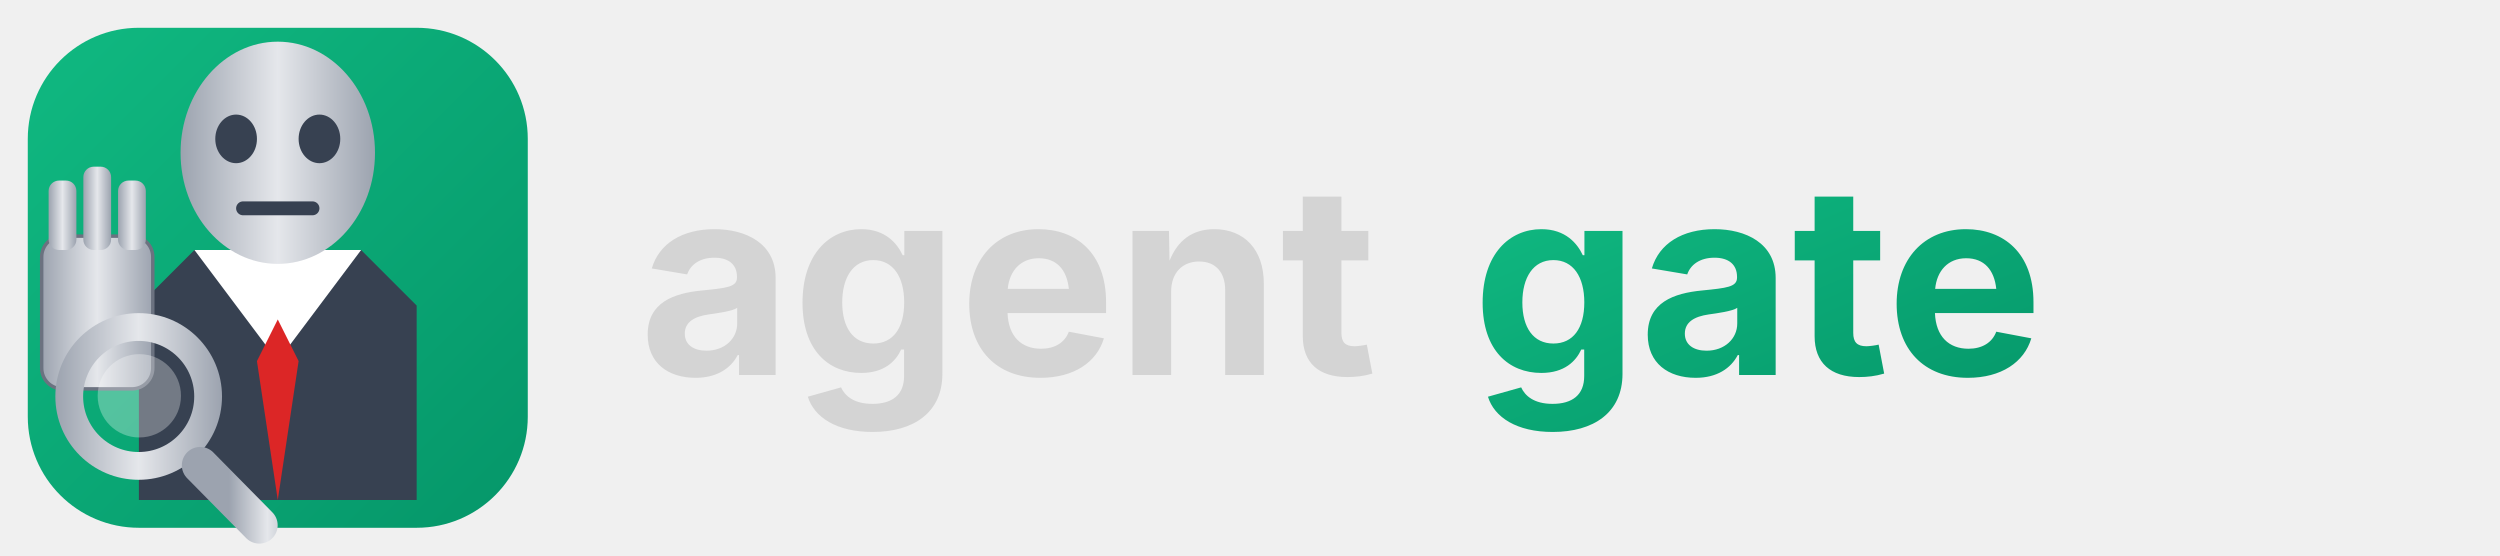
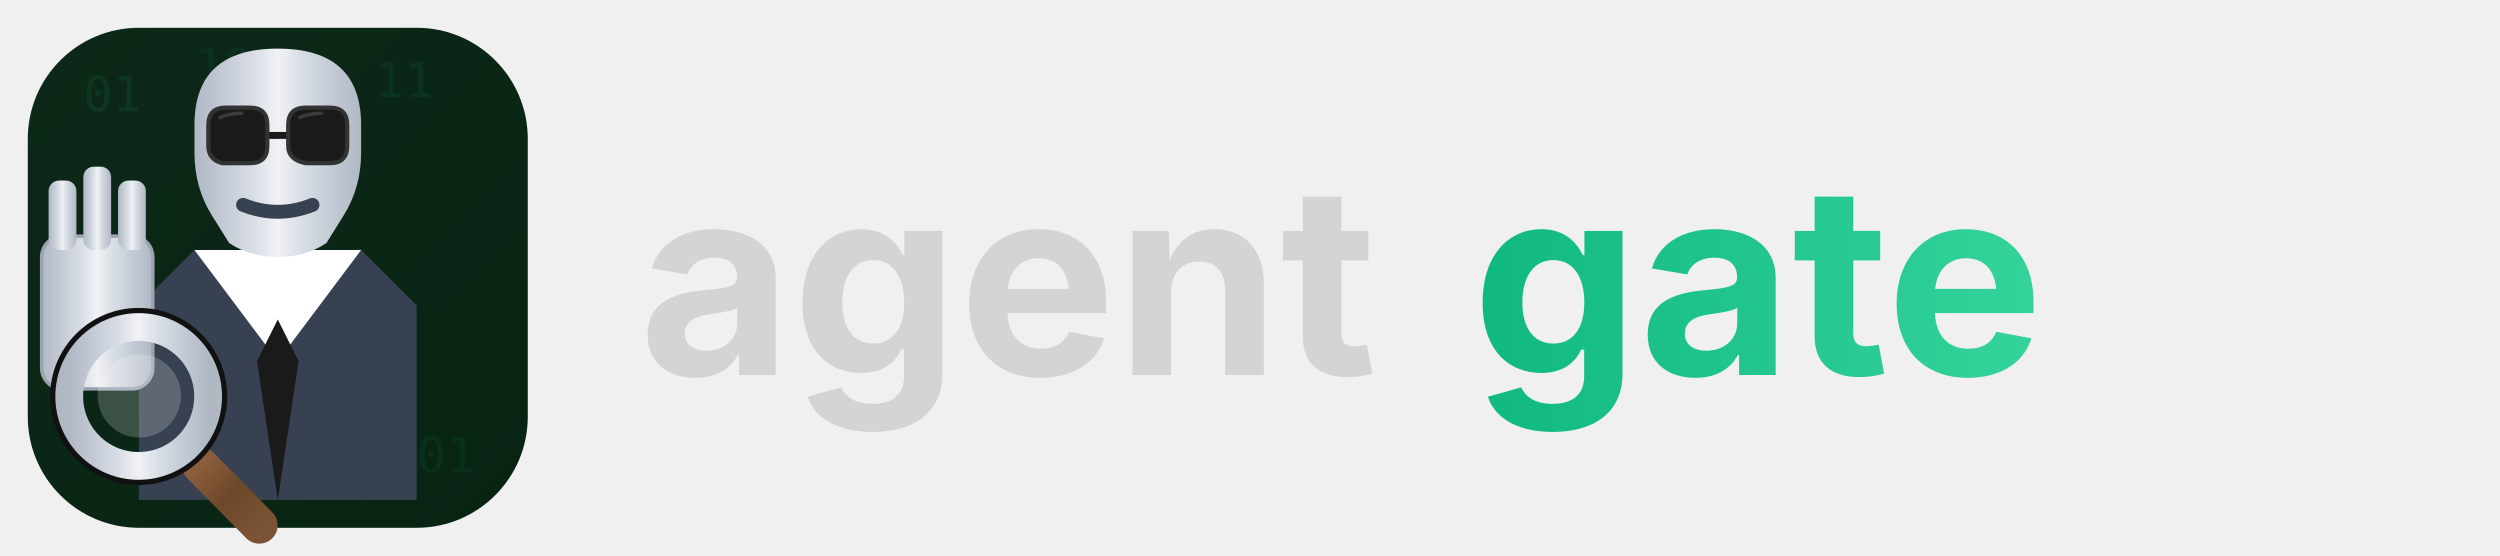
- <svg xmlns="http://www.w3.org/2000/svg" xmlns:xlink="http://www.w3.org/1999/xlink" viewBox="0 0 360 80" version="1.1" id="svg15">
-   <defs id="defs5">
-     <linearGradient id="logo-grad" x1="0%" y1="0%" x2="100%" y2="100%">
-       <stop offset="0%" style="stop-color:#10b981" id="stop1" />
-       <stop offset="100%" style="stop-color:#059669" id="stop2" />
+ <svg xmlns="http://www.w3.org/2000/svg" xmlns:xlink="http://www.w3.org/1999/xlink" viewBox="0 0 360 80">
+   <defs>
+     <linearGradient id="bg-grad" x1="0%" y1="0%" x2="100%" y2="100%">
+       <stop offset="0%" style="stop-color:#0d2818" />
+       <stop offset="100%" style="stop-color:#072413" />
    </linearGradient>
    <linearGradient id="metal" x1="0%" y1="0%" x2="100%" y2="0%">
-       <stop offset="0%" style="stop-color:#9ca3af" id="stop3" />
-       <stop offset="50%" style="stop-color:#e5e7eb" id="stop4" />
-       <stop offset="100%" style="stop-color:#9ca3af" id="stop5" />
+       <stop offset="0%" style="stop-color:#b0b8c4" />
+       <stop offset="35%" style="stop-color:#d8dde5" />
+       <stop offset="50%" style="stop-color:#f0f2f5" />
+       <stop offset="65%" style="stop-color:#d8dde5" />
+       <stop offset="100%" style="stop-color:#b0b8c4" />
    </linearGradient>
-     <linearGradient xlink:href="#metal" id="linearGradient15" x1="16" y1="52" x2="40" y2="52" gradientUnits="userSpaceOnUse" gradientTransform="translate(-8.030824,-6.910244)" />
-     <linearGradient xlink:href="#metal" id="linearGradient16" x1="31.464" y1="71.319" x2="41.952" y2="71.319" gradientTransform="scale(1.048809,0.9534626)" gradientUnits="userSpaceOnUse" />
+     <linearGradient id="wood" x1="0%" y1="0%" x2="100%" y2="0%">
+       <stop offset="0%" style="stop-color:#8B5E3C" />
+       <stop offset="50%" style="stop-color:#6D4829" />
+       <stop offset="100%" style="stop-color:#7A5234" />
+     </linearGradient>
+     <linearGradient id="woodHandle" xlink:href="#wood" x1="28.83" y1="67.00" x2="37.34" y2="75.64" gradientUnits="userSpaceOnUse" />
+     <linearGradient id="textGrad" x1="0%" y1="0%" x2="100%" y2="0%">
+       <stop offset="0%" style="stop-color:#10b981" />
+       <stop offset="100%" style="stop-color:#34d399" />
+     </linearGradient>
  </defs>
-   <rect x="4" y="4" width="72" height="72" rx="16" fill="url(#logo-grad)" id="rect5" />
-   <path d="M20 72 L20 44 L28 36 L52 36 L60 44 L60 72" fill="#374151" id="path5" />
-   <path d="M28 36 L40 52 L52 36" fill="white" id="path6" />
-   <path d="M37 52 L40 72 L43 52 L40 46 Z" fill="#dc2626" id="path7" />
-   <ellipse cx="40" cy="22" rx="14" ry="16" fill="url(#metal)" id="ellipse7" />
-   <ellipse cx="34" cy="20" rx="3" ry="3.5" fill="#374151" id="ellipse8" />
-   <ellipse cx="46" cy="20" rx="3" ry="3.5" fill="#374151" id="ellipse9" />
-   <path d="M35 30 L45 30" stroke="#374151" stroke-width="2" stroke-linecap="round" id="path9" />
-   <rect x="6" y="34" width="16" height="22" rx="3" fill="url(#metal)" stroke="#6b7280" stroke-width="0.5" id="rect9" />
-   <rect x="7" y="26" width="4" height="10" rx="1.5" fill="url(#metal)" id="rect10" />
-   <rect x="12" y="24" width="4" height="12" rx="1.5" fill="url(#metal)" id="rect11" />
-   <rect x="17" y="26" width="4" height="10" rx="1.5" fill="url(#metal)" id="rect12" />
-   <circle cx="19.969" cy="57.09" r="10" fill="none" stroke="url(#metal)" stroke-width="4" id="circle13" style="stroke:url(#linearGradient15)" />
-   <circle cx="20.063" cy="56.996" r="6" fill="rgba(255,255,255,0.3)" id="circle14" />
-   <line x1="28.828" y1="67.003" x2="37.339" y2="75.635" stroke="url(#metal)" stroke-width="5.29" stroke-linecap="round" id="line14" style="stroke:url(#linearGradient16)" />
-   <text x="92" y="54" font-family="system-ui, -apple-system, sans-serif" font-size="38" font-weight="700" fill="#d4d4d4" id="text14">agent</text>
-   <text x="212" y="54" font-family="system-ui, -apple-system, sans-serif" font-size="38" font-weight="700" fill="url(#logo-grad)" id="text15">gate</text>
+   <rect x="4" y="4" width="72" height="72" rx="16" fill="url(#bg-grad)" />
+   <text x="12" y="16" font-family="monospace" font-size="7" fill="#10b981" opacity="0.1">01</text>
+   <text x="28" y="12" font-family="monospace" font-size="7" fill="#10b981" opacity="0.07">10</text>
+   <text x="54" y="14" font-family="monospace" font-size="7" fill="#10b981" opacity="0.08">11</text>
+   <text x="60" y="68" font-family="monospace" font-size="7" fill="#10b981" opacity="0.07">01</text>
+   <text x="46" y="72" font-family="monospace" font-size="7" fill="#10b981" opacity="0.1">10</text>
+   <path d="M20 72 L20 44 L28 36 L52 36 L60 44 L60 72" fill="#374151" />
+   <path d="M28 36 L40 52 L52 36" fill="white" />
+   <path d="M37 52 L40 72 L43 52 L40 46 Z" fill="#1a1a1a" />
+   <path d="M28 18 Q28 7 40 7 Q52 7 52 18 L52 22 Q52 27 49.5 31 L47 35 Q44 37 40 37 Q36 37 33 35 L30.5 31 Q28 27 28 22 Z" fill="url(#metal)" />
+   <line x1="38.5" y1="19.5" x2="41.5" y2="19.5" stroke="#1a1a1a" stroke-width="1" />
+   <path d="M30 18 Q30 15.5 32.5 15.5 L36 15.5 Q38.5 15.5 38.5 18 L38.5 21 Q38.5 23.5 36 23.5 L32 23.5 Q30 23 30 21 Z" fill="#1a1a1a" stroke="#333" stroke-width="0.6" />
+   <path d="M31.5 17 Q33 16.3 35 16.3" stroke="rgba(255,255,255,0.15)" stroke-width="0.5" fill="none" />
+   <path d="M41.5 18 Q41.5 15.5 44 15.5 L47.5 15.5 Q50 15.5 50 18 L50 21 Q50 23.5 47.5 23.5 L44 23.5 Q41.5 23 41.5 21 Z" fill="#1a1a1a" stroke="#333" stroke-width="0.6" />
+   <path d="M43 17 Q44.5 16.3 46.5 16.3" stroke="rgba(255,255,255,0.15)" stroke-width="0.5" fill="none" />
+   <path d="M35 29.5 Q40 31.5 45 29.5" stroke="#374151" stroke-width="2" stroke-linecap="round" fill="none" />
+   <rect x="6" y="34" width="16" height="22" rx="3" fill="url(#metal)" stroke="#9ca3af" stroke-width="0.5" />
+   <rect x="7" y="26" width="4" height="10" rx="1.5" fill="url(#metal)" />
+   <rect x="12" y="24" width="4" height="12" rx="1.5" fill="url(#metal)" />
+   <rect x="17" y="26" width="4" height="10" rx="1.5" fill="url(#metal)" />
+   <line x1="28.83" y1="67.00" x2="37.34" y2="75.64" stroke="url(#woodHandle)" stroke-width="5.29" stroke-linecap="round" />
+   <circle cx="19.97" cy="57.09" r="12" fill="none" stroke="#111" stroke-width="1.5" />
+   <circle cx="19.97" cy="57.09" r="10" fill="none" stroke="url(#metal)" stroke-width="4" />
+   <circle cx="20.06" cy="57.00" r="6" fill="rgba(255,255,255,0.2)" />
+   <text x="92" y="54" font-family="system-ui, -apple-system, sans-serif" font-size="38" font-weight="700" fill="#d4d4d4">agent</text>
+   <text x="212" y="54" font-family="system-ui, -apple-system, sans-serif" font-size="38" font-weight="700" fill="url(#textGrad)">gate</text>
</svg>
